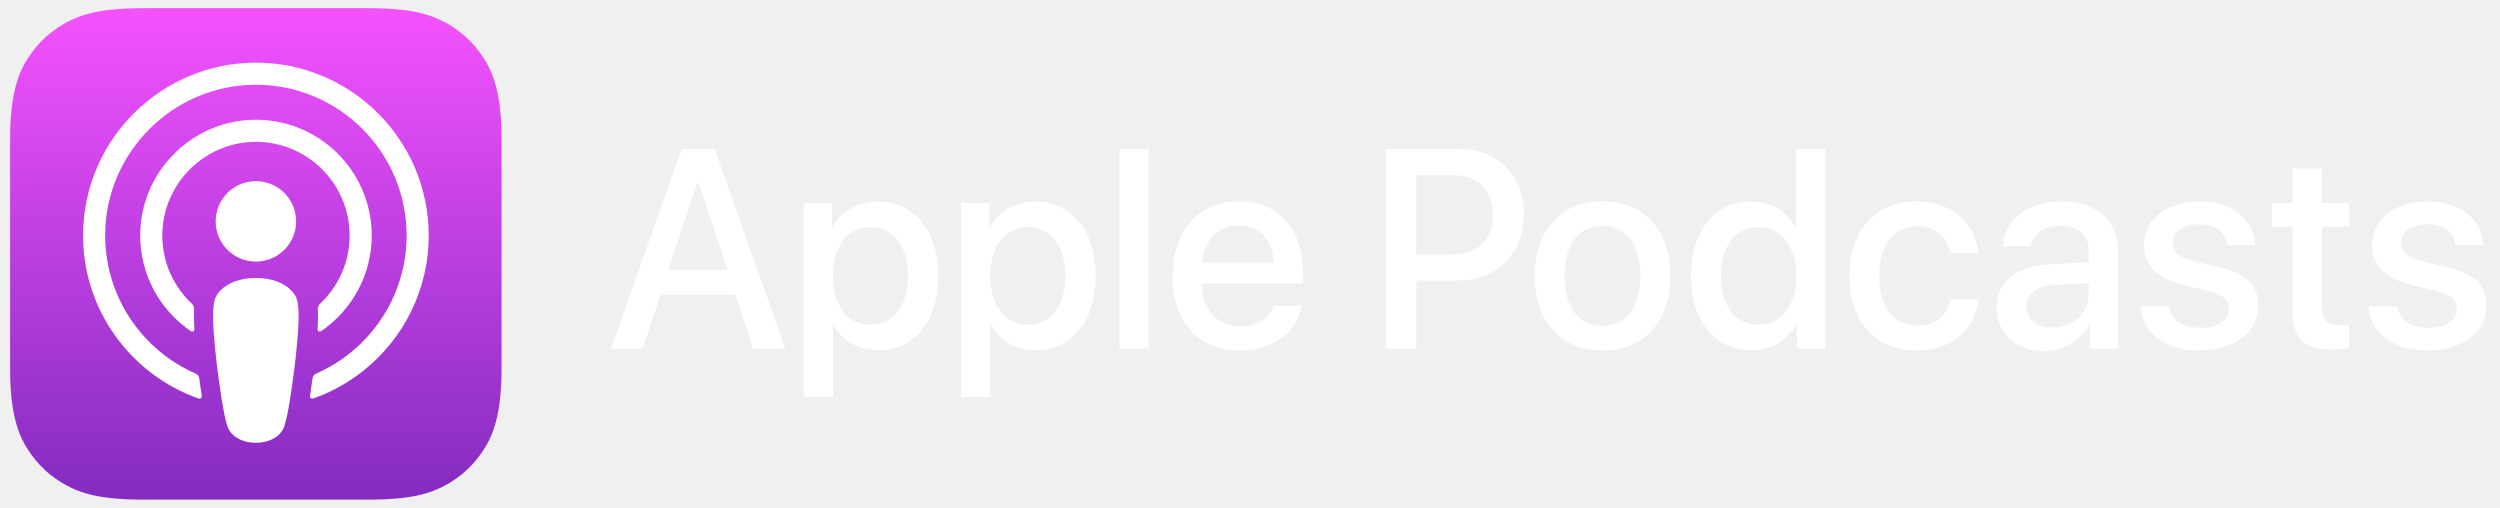
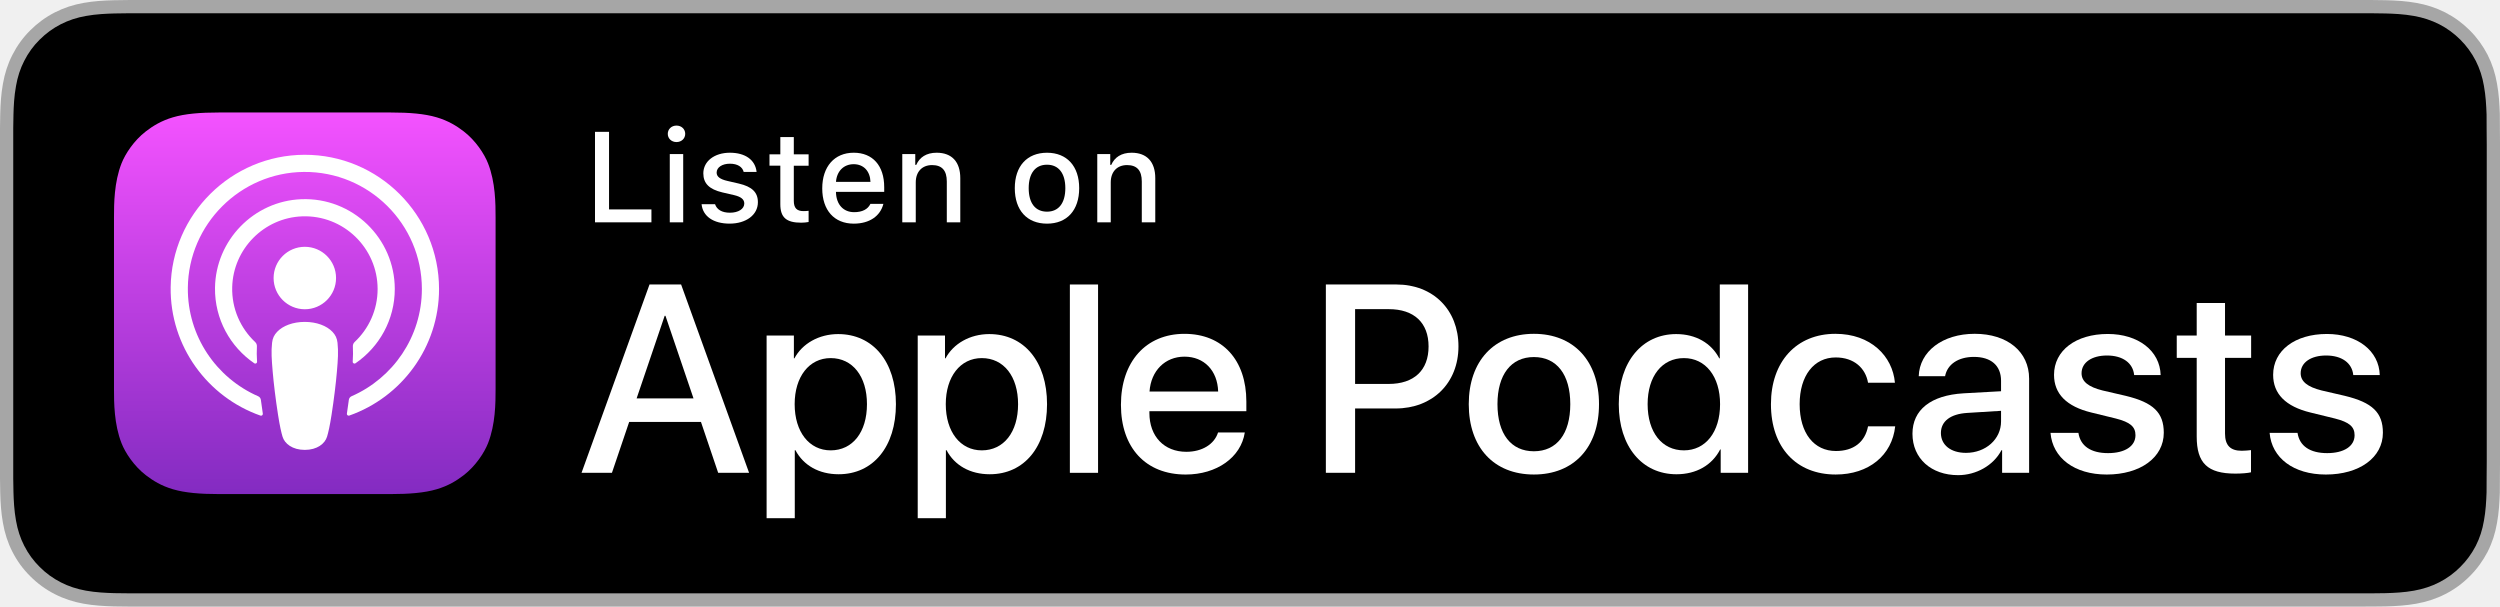
- <svg xmlns="http://www.w3.org/2000/svg" width="128" height="26" viewBox="0 0 128 26">
-   <defs>
-     <linearGradient id="apple-a" x1="50%" x2="50%" y1="0%" y2="100%">
-       <stop offset="0%" stop-color="#F452FF" />
-       <stop offset="100%" stop-color="#832BC1" />
-     </linearGradient>
-   </defs>
-   <g fill="none" fill-rule="evenodd">
-     <path fill="url(#apple-a)" d="M25.182,22.228 C24.938,22.849 24.373,23.724 23.573,24.34 C23.111,24.696 22.559,25.037 21.801,25.261 C20.993,25.5 19.998,25.581 18.76,25.581 L7.437,25.581 C6.198,25.581 5.203,25.5 4.395,25.261 C3.638,25.037 3.086,24.696 2.624,24.34 C1.823,23.724 1.259,22.849 1.014,22.228 C0.522,20.976 0.517,19.556 0.517,18.662 L0.517,18.662 L0.517,7.338 L0.517,7.338 C0.517,6.444 0.522,5.023 1.014,3.772 C1.259,3.15 1.823,2.275 2.624,1.659 C3.086,1.303 3.638,0.963 4.395,0.739 C5.203,0.499 6.198,0.418 7.437,0.418 L7.437,0.418 L18.76,0.418 L18.76,0.418 C19.998,0.418 20.993,0.499 21.801,0.739 C22.559,0.963 23.111,1.303 23.573,1.659 C24.373,2.276 24.938,3.15 25.182,3.772 C25.675,5.023 25.68,6.444 25.68,7.338 L25.68,18.662 C25.68,19.556 25.675,20.976 25.182,22.228 Z" />
-     <path d="M25.182,22.228 C24.938,22.849 24.373,23.724 23.573,24.34 C23.111,24.696 22.559,25.037 21.801,25.261 C20.993,25.5 19.998,25.581 18.76,25.581 L7.437,25.581 C6.198,25.581 5.203,25.5 4.395,25.261 C3.638,25.037 3.086,24.696 2.624,24.34 C1.823,23.724 1.259,22.849 1.014,22.228 C0.522,20.976 0.517,19.556 0.517,18.662 L0.517,18.662 L0.517,7.338 L0.517,7.338 C0.517,6.444 0.522,5.023 1.014,3.772 C1.259,3.15 1.823,2.275 2.624,1.659 C3.086,1.303 3.638,0.963 4.395,0.739 C5.203,0.499 6.198,0.418 7.437,0.418 L7.437,0.418 L18.76,0.418 L18.76,0.418 C19.998,0.418 20.993,0.499 21.801,0.739 C22.559,0.963 23.111,1.303 23.573,1.659 C24.373,2.276 24.938,3.15 25.182,3.772 C25.675,5.023 25.68,6.444 25.68,7.338 L25.68,18.662 C25.68,19.556 25.675,20.976 25.182,22.228 Z" />
-     <path fill="#FFF" fill-rule="nonzero" d="M10.923,11.882 C10.546,11.483 9.882,11.228 9.1,11.228 C8.316,11.228 7.653,11.483 7.276,11.882 C7.079,12.089 6.974,12.303 6.942,12.606 C6.878,13.194 6.914,13.7 6.983,14.509 C7.048,15.281 7.173,16.309 7.335,17.357 C7.451,18.102 7.545,18.504 7.631,18.792 C7.77,19.259 8.288,19.668 9.1,19.668 C9.911,19.668 10.429,19.259 10.568,18.792 C10.654,18.504 10.748,18.102 10.863,17.357 C11.026,16.309 11.151,15.281 11.216,14.509 C11.285,13.7 11.321,13.194 11.257,12.606 C11.224,12.303 11.12,12.089 10.923,11.882 Z M7.042,8.334 C7.042,9.472 7.964,10.393 9.101,10.393 C10.239,10.393 11.161,9.472 11.161,8.334 C11.161,7.197 10.239,6.275 9.101,6.275 C7.964,6.275 7.042,7.197 7.042,8.334 Z M9.076,0.207 C4.26,0.221 0.313,4.128 0.254,8.944 C0.205,12.845 2.696,16.183 6.173,17.406 C6.257,17.436 6.343,17.366 6.33,17.277 C6.284,16.974 6.241,16.67 6.202,16.37 C6.188,16.265 6.12,16.173 6.023,16.131 C3.274,14.93 1.355,12.173 1.385,8.98 C1.426,4.79 4.848,1.374 9.038,1.34 C13.322,1.305 16.818,4.78 16.818,9.056 C16.818,12.217 14.907,14.94 12.18,16.131 C12.082,16.174 12.015,16.265 12.001,16.371 C11.962,16.67 11.919,16.974 11.873,17.277 C11.86,17.366 11.946,17.436 12.03,17.406 C15.474,16.195 17.95,12.909 17.95,9.056 C17.95,4.168 13.967,0.193 9.076,0.207 Z M8.916,4.267 C11.646,4.161 13.901,6.351 13.901,9.059 C13.901,10.435 13.318,11.678 12.386,12.554 C12.306,12.628 12.264,12.733 12.27,12.842 C12.289,13.171 12.282,13.491 12.26,13.852 C12.254,13.949 12.362,14.01 12.442,13.956 C14.005,12.887 15.033,11.091 15.033,9.059 C15.033,5.712 12.246,3.005 8.871,3.135 C5.735,3.257 3.218,5.843 3.178,8.981 C3.152,11.046 4.186,12.874 5.77,13.956 C5.849,14.01 5.957,13.949 5.951,13.853 C5.929,13.491 5.923,13.171 5.941,12.842 C5.947,12.733 5.905,12.628 5.826,12.554 C4.864,11.651 4.274,10.358 4.312,8.93 C4.378,6.417 6.404,4.364 8.916,4.267 Z" transform="translate(4 3)" />
-     <g fill="#FFF" fill-rule="nonzero" transform="translate(31 7)">
-       <path d="M6.647 8.089L2.821 8.089 1.902 10.853.281 10.853 3.905.626 5.589.626 9.213 10.853 7.565 10.853 6.647 8.089zM3.217 6.813L6.25 6.813 4.755 2.327 4.713 2.327 3.217 6.813zM17.04 7.125C17.04 9.442 15.823 10.931 13.986 10.931 12.943 10.931 12.115 10.456 11.683 9.627L11.648 9.627 11.648 13.32 10.146 13.32 10.146 3.397 11.6 3.397 11.6 4.637 11.628 4.637C12.046 3.837 12.936 3.319 13.958 3.319 15.816 3.319 17.04 4.815 17.04 7.125zM15.496 7.125C15.496 5.616 14.73 4.623 13.562 4.623 12.414 4.623 11.642 5.637 11.642 7.125 11.642 8.628 12.414 9.634 13.562 9.634 14.73 9.634 15.496 8.649 15.496 7.125zM25.095 7.125C25.095 9.442 23.878 10.931 22.041 10.931 20.998 10.931 20.17 10.456 19.738 9.627L19.703 9.627 19.703 13.32 18.201 13.32 18.201 3.397 19.655 3.397 19.655 4.637 19.683 4.637C20.1 3.837 20.991 3.319 22.013 3.319 23.871 3.319 25.095 4.815 25.095 7.125zM23.551 7.125C23.551 5.616 22.785 4.623 21.617 4.623 20.469 4.623 19.697 5.637 19.697 7.125 19.697 8.628 20.469 9.634 21.617 9.634 22.785 9.634 23.551 8.649 23.551 7.125z" />
-       <polygon points="26.311 .626 27.814 .626 27.814 10.853 26.311 10.853" />
-       <path d="M35.636 8.663C35.434 10.017 34.14 10.946 32.484 10.946 30.355 10.946 29.034 9.492 29.034 7.161 29.034 4.822 30.363 3.305 32.421 3.305 34.446 3.305 35.719 4.722 35.719 6.983L35.719 7.507 30.55 7.507 30.55 7.6C30.55 8.875 31.337 9.712 32.519 9.712 33.353 9.712 34.008 9.308 34.209 8.663L35.636 8.663 35.636 8.663zM30.557 6.438L34.216 6.438C34.182 5.297 33.465 4.545 32.421 4.545 31.385 4.545 30.634 5.311 30.557 6.438zM43.72.626C45.668.626 47.025 1.994 47.025 3.986 47.025 5.984 45.64 7.359 43.672 7.359L41.515 7.359 41.515 10.853 39.957 10.853 39.957.626 43.72.626zM41.515 6.027L43.303 6.027C44.659 6.027 45.431 5.282 45.431 3.993 45.431 2.703 44.659 1.965 43.31 1.965L41.515 1.965 41.515 6.027 41.515 6.027zM47.573 7.125C47.573 4.78 48.93 3.305 51.044 3.305 53.166 3.305 54.516 4.779 54.516 7.125 54.516 9.478 53.173 10.946 51.044 10.946 48.916 10.946 47.573 9.478 47.573 7.125zM52.986 7.125C52.986 5.516 52.262 4.566 51.044 4.566 49.827 4.566 49.103 5.523 49.103 7.125 49.103 8.741 49.827 9.684 51.044 9.684 52.262 9.684 52.986 8.741 52.986 7.125zM55.571 7.125C55.571 4.822 56.816 3.319 58.631 3.319 59.682 3.319 60.51 3.815 60.927 4.637L60.955 4.637 60.955.626 62.465.626 62.465 10.853 61.003 10.853 61.003 9.585 60.976 9.585C60.545 10.435 59.71 10.931 58.645 10.931 56.816 10.931 55.571 9.429 55.571 7.125zM57.108 7.125C57.108 8.656 57.873 9.634 59.042 9.634 60.197 9.634 60.969 8.641 60.969 7.125 60.969 5.622 60.197 4.623 59.042 4.623 57.873 4.624 57.108 5.609 57.108 7.125zM68.857 5.963C68.725 5.176 68.12 4.588 67.132 4.588 65.977 4.588 65.212 5.573 65.212 7.126 65.212 8.713 65.984 9.669 67.146 9.669 68.078 9.669 68.69 9.195 68.857 8.33L70.304 8.33C70.137 9.896 68.906 10.946 67.132 10.946 65.045 10.946 63.682 9.492 63.682 7.126 63.682 4.808 65.045 3.305 67.118 3.305 68.996 3.305 70.165 4.51 70.29 5.963L68.857 5.963 68.857 5.963zM71.224 8.734C71.224 7.43 72.205 6.643 73.944 6.537L75.947 6.423 75.947 5.856C75.947 5.027 75.412 4.559 74.501 4.559 73.666 4.559 73.082 4.964 72.963 5.609L71.558 5.609C71.6 4.262 72.831 3.305 74.542 3.305 76.288 3.305 77.443 4.276 77.443 5.743L77.443 10.853 76.003 10.853 76.003 9.627 75.969 9.627C75.544 10.456 74.619 10.981 73.659 10.981 72.226 10.981 71.224 10.074 71.224 8.734zM75.947 8.061L75.947 7.487 74.146 7.6C73.248 7.657 72.741 8.054 72.741 8.691 72.741 9.344 73.27 9.769 74.076 9.769 75.127 9.769 75.947 9.031 75.947 8.061zM81.636 3.313C83.258 3.313 84.419 4.226 84.454 5.544L83.042 5.544C82.979 4.886 82.43 4.482 81.595 4.482 80.781 4.482 80.238 4.864 80.238 5.446 80.238 5.892 80.6 6.189 81.359 6.381L82.59 6.672C84.065 7.033 84.621 7.586 84.621 8.678 84.621 10.024 83.369 10.946 81.581 10.946 79.856 10.946 78.694 10.045 78.583 8.684L80.071 8.684C80.176 9.4 80.739 9.783 81.651 9.783 82.548 9.783 83.112 9.407 83.112 8.812 83.112 8.351 82.833 8.103 82.068 7.905L80.76 7.579C79.438 7.252 78.77 6.565 78.77 5.531 78.77 4.213 79.932 3.313 81.636 3.313zM87.885 1.632L87.885 3.397 89.277 3.397 89.277 4.609 87.885 4.609 87.885 8.719C87.885 9.358 88.164 9.656 88.776 9.656 88.929 9.656 89.173 9.634 89.27 9.62L89.27 10.825C89.103 10.868 88.769 10.896 88.435 10.896 86.954 10.896 86.376 10.329 86.376 8.883L86.376 4.609 85.312 4.609 85.312 3.397 86.376 3.397 86.376 1.632 87.885 1.632zM93.316 3.313C94.938 3.313 96.099 4.226 96.134 5.544L94.721 5.544C94.659 4.886 94.11 4.482 93.274 4.482 92.461 4.482 91.918 4.864 91.918 5.446 91.918 5.892 92.28 6.189 93.038 6.381L94.27 6.672C95.744 7.033 96.301 7.586 96.301 8.678 96.301 10.024 95.049 10.946 93.261 10.946 91.535 10.946 90.374 10.045 90.263 8.684L91.751 8.684C91.856 9.4 92.419 9.783 93.33 9.783 94.228 9.783 94.792 9.407 94.792 8.812 94.792 8.351 94.513 8.103 93.748 7.905L92.44 7.579C91.118 7.252 90.45 6.565 90.45 5.531 90.45 4.213 91.612 3.313 93.316 3.313z" />
+ <svg xmlns="http://www.w3.org/2000/svg" version="1.1" x="0px" y="0px" width="164.857px" height="40px" viewBox="0 0 164.857 40" enable-background="new 0 0 164.857 40" xml:space="preserve">
+   <g id="US">
+     <path fill="#A6A6A6" d="M155.327,0H9.535C9.168,0,8.806,0,8.44,0.002C8.134,0.004,7.83,0.01,7.521,0.015   C6.856,0.031,6.182,0.072,5.517,0.191c-0.669,0.117-1.292,0.317-1.901,0.627C3.018,1.125,2.471,1.523,1.998,1.997   C1.519,2.471,1.123,3.019,0.819,3.618c-0.311,0.608-0.508,1.233-0.625,1.903c-0.121,0.662-0.162,1.332-0.179,2.002   C0.006,7.83,0.005,8.138,0,8.444c0,0.362,0,0.726,0,1.092v20.929c0,0.369,0,0.731,0,1.094   c0.005,0.31,0.006,0.611,0.015,0.922c0.017,0.67,0.059,1.34,0.179,2.002c0.117,0.67,0.314,1.298,0.625,1.904   c0.303,0.596,0.7,1.145,1.178,1.614c0.473,0.477,1.02,0.875,1.619,1.179c0.609,0.312,1.231,0.51,1.901,0.631   c0.664,0.119,1.338,0.158,2.004,0.177c0.309,0.007,0.613,0.011,0.919,0.011C8.806,40,9.168,40,9.535,40h145.793   c0.359,0,0.725,0,1.084-0.002c0.305,0,0.617-0.004,0.922-0.011c0.67-0.018,1.342-0.058,2-0.177   c0.67-0.121,1.293-0.318,1.908-0.631c0.598-0.304,1.145-0.701,1.617-1.179c0.476-0.47,0.873-1.019,1.182-1.614   c0.307-0.606,0.506-1.234,0.619-1.904c0.123-0.662,0.162-1.332,0.186-2.002c0.004-0.311,0.004-0.611,0.004-0.922   c0.008-0.363,0.008-0.725,0.008-1.094V9.536c0-0.366,0-0.73-0.008-1.092c0-0.307,0-0.614-0.004-0.921   c-0.024-0.67-0.062-1.34-0.186-2.002c-0.113-0.67-0.312-1.295-0.619-1.903   c-0.309-0.599-0.705-1.147-1.182-1.621c-0.473-0.474-1.02-0.872-1.617-1.179   c-0.615-0.31-1.238-0.51-1.908-0.627c-0.658-0.119-1.33-0.16-2-0.177c-0.305-0.005-0.617-0.011-0.922-0.013   C156.052,0,155.687,0,155.327,0L155.327,0z" />
+     <path d="M8.445,39.125c-0.305,0-0.602-0.004-0.904-0.011c-0.559-0.016-1.222-0.047-1.869-0.163   c-0.61-0.11-1.153-0.29-1.657-0.548c-0.521-0.265-0.99-0.606-1.397-1.017   c-0.414-0.406-0.754-0.873-1.02-1.397c-0.259-0.505-0.436-1.047-0.543-1.657c-0.122-0.673-0.153-1.355-0.167-1.875   c-0.006-0.211-0.015-0.913-0.015-0.913V8.444c0,0,0.009-0.691,0.015-0.894c0.013-0.524,0.044-1.206,0.166-1.872   C1.16,5.064,1.337,4.522,1.597,4.016C1.862,3.491,2.203,3.022,2.612,2.618c0.414-0.414,0.884-0.757,1.402-1.022   c0.514-0.261,1.055-0.439,1.653-0.544c0.673-0.121,1.356-0.151,1.875-0.164L8.445,0.875h147.961l0.913,0.013   c0.513,0.013,1.195,0.043,1.858,0.163c0.603,0.105,1.147,0.285,1.671,0.548c0.513,0.263,0.982,0.606,1.392,1.016   c0.409,0.406,0.752,0.878,1.023,1.404c0.258,0.511,0.434,1.053,0.535,1.649c0.116,0.631,0.152,1.279,0.174,1.887   c0.003,0.283,0.003,0.587,0.003,0.89c0.008,0.375,0.008,0.732,0.008,1.092v20.929c0,0.363,0,0.718-0.008,1.075   c0,0.325,0,0.623-0.004,0.93c-0.021,0.589-0.057,1.236-0.171,1.853c-0.103,0.613-0.279,1.155-0.54,1.67   c-0.27,0.519-0.612,0.989-1.016,1.386c-0.413,0.418-0.882,0.759-1.399,1.022   c-0.519,0.264-1.048,0.438-1.668,0.55c-0.641,0.116-1.304,0.147-1.869,0.163   c-0.293,0.007-0.6,0.011-0.897,0.011l-1.084,0.002L8.445,39.125z" />
+     <g id="XMLID_632_">
+       <linearGradient id="XMLID_2_" gradientUnits="userSpaceOnUse" x1="20.098" y1="7.418" x2="20.098" y2="32.581">
+         <stop offset="0" style="stop-color:#F452FF" />
+         <stop offset="1" style="stop-color:#832BC1" />
+       </linearGradient>
+       <path id="XMLID_662_" fill-rule="evenodd" clip-rule="evenodd" fill="url(#XMLID_2_)" d="M32.182,29.228    c-0.245,0.621-0.809,1.496-1.609,2.112c-0.462,0.356-1.014,0.696-1.772,0.921    c-0.808,0.239-1.803,0.32-3.041,0.32H14.437c-1.238,0-2.233-0.081-3.041-0.32    c-0.758-0.225-1.309-0.565-1.772-0.921c-0.8-0.616-1.365-1.491-1.609-2.112    c-0.493-1.252-0.498-2.672-0.498-3.567l0,0V14.338l0,0c0-0.894,0.005-2.315,0.498-3.567    c0.245-0.621,0.809-1.496,1.609-2.112c0.462-0.356,1.014-0.696,1.772-0.921c0.808-0.239,1.803-0.32,3.041-0.32    l0,0H25.76l0,0c1.238,0,2.233,0.081,3.041,0.32c0.758,0.225,1.309,0.565,1.772,0.921    c0.8,0.616,1.365,1.491,1.609,2.112c0.493,1.252,0.498,2.672,0.498,3.567v11.323    C32.68,26.556,32.675,27.976,32.182,29.228z" />
+       <path id="XMLID_660_" fill-rule="evenodd" clip-rule="evenodd" fill="none" d="M32.182,29.228    c-0.245,0.621-0.809,1.496-1.609,2.112c-0.462,0.356-1.014,0.696-1.772,0.921    c-0.808,0.239-1.803,0.32-3.041,0.32H14.437c-1.238,0-2.233-0.081-3.041-0.32    c-0.758-0.225-1.309-0.565-1.772-0.921c-0.8-0.616-1.365-1.491-1.609-2.112    c-0.493-1.252-0.498-2.672-0.498-3.567l0,0V14.338l0,0c0-0.894,0.005-2.315,0.498-3.567    c0.245-0.621,0.809-1.496,1.609-2.112c0.462-0.356,1.014-0.696,1.772-0.921c0.808-0.239,1.803-0.32,3.041-0.32    l0,0H25.76l0,0c1.238,0,2.233,0.081,3.041,0.32c0.758,0.225,1.309,0.565,1.772,0.921    c0.8,0.616,1.365,1.491,1.609,2.112c0.493,1.252,0.498,2.672,0.498,3.567v11.323    C32.68,26.556,32.675,27.976,32.182,29.228z" />
+       <g id="XMLID_648_">
+         <g>
+           <path fill="#FFFFFF" d="M21.923,21.881c-0.378-0.398-1.041-0.654-1.824-0.654c-0.783,0-1.446,0.255-1.824,0.654      c-0.197,0.208-0.301,0.421-0.334,0.725c-0.064,0.588-0.028,1.094,0.041,1.903c0.066,0.771,0.19,1.8,0.353,2.847      c0.116,0.745,0.21,1.148,0.295,1.436c0.139,0.467,0.657,0.875,1.469,0.875c0.811,0,1.33-0.408,1.469-0.875      c0.086-0.288,0.18-0.69,0.295-1.436c0.163-1.047,0.287-2.076,0.353-2.847      c0.069-0.809,0.105-1.316,0.041-1.903C22.224,22.303,22.12,22.089,21.923,21.881z M18.042,18.334      c0,1.137,0.922,2.059,2.059,2.059c1.137,0,2.059-0.922,2.059-2.059c0-1.137-0.922-2.059-2.059-2.059      C18.964,16.275,18.042,17.197,18.042,18.334z M20.076,10.207c-4.816,0.014-8.763,3.921-8.822,8.737      c-0.048,3.901,2.442,7.239,5.92,8.462c0.084,0.03,0.17-0.04,0.157-0.129      c-0.046-0.303-0.089-0.607-0.128-0.907c-0.014-0.106-0.081-0.197-0.179-0.24      c-2.749-1.201-4.668-3.957-4.637-7.151c0.04-4.19,3.462-7.607,7.653-7.641c4.284-0.035,7.78,3.44,7.78,7.716      c0,3.161-1.911,5.884-4.638,7.075c-0.098,0.043-0.165,0.134-0.179,0.24c-0.04,0.299-0.083,0.604-0.128,0.906      c-0.013,0.088,0.072,0.159,0.157,0.129c3.444-1.212,5.92-4.497,5.92-8.35      C28.95,14.168,24.967,10.193,20.076,10.207z M19.916,14.267c2.73-0.106,4.985,2.085,4.985,4.792      c0,1.377-0.583,2.62-1.516,3.495c-0.079,0.074-0.122,0.18-0.116,0.288c0.019,0.329,0.012,0.649-0.01,1.011      c-0.006,0.096,0.102,0.158,0.182,0.103c1.563-1.068,2.592-2.865,2.592-4.897c0-3.346-2.787-6.054-6.162-5.923      c-3.136,0.122-5.653,2.708-5.693,5.846c-0.026,2.064,1.008,3.893,2.592,4.975      c0.08,0.054,0.187-0.007,0.181-0.103c-0.022-0.362-0.029-0.682-0.01-1.011      c0.006-0.108-0.036-0.214-0.115-0.288c-0.961-0.903-1.552-2.196-1.514-3.624      C15.378,16.417,17.404,14.364,19.916,14.267z" />
+         </g>
+       </g>
+     </g>
+     <g>
+       <path fill="#FFFFFF" d="M46.223,27.822h-4.733l-1.137,3.356H38.348l4.483-12.419h2.083l4.483,12.419h-2.039    L46.223,27.822z M41.98,26.273h3.752l-1.85-5.448h-0.052L41.98,26.273z" />
+       <path fill="#FFFFFF" d="M59.08,26.652c0,2.813-1.506,4.621-3.778,4.621c-1.29,0-2.314-0.577-2.849-1.584h-0.043v4.484    h-1.858V22.125h1.799v1.506h0.034c0.517-0.972,1.618-1.601,2.883-1.601    C57.566,22.03,59.08,23.847,59.08,26.652z M57.17,26.652c0-1.833-0.947-3.038-2.393-3.038    c-1.42,0-2.375,1.23-2.375,3.038c0,1.824,0.955,3.046,2.375,3.046C56.223,29.698,57.17,28.502,57.17,26.652z" />
+       <path fill="#FFFFFF" d="M69.045,26.652c0,2.813-1.506,4.621-3.778,4.621c-1.29,0-2.314-0.577-2.849-1.584h-0.043v4.484    h-1.858V22.125h1.799v1.506h0.034c0.517-0.972,1.618-1.601,2.883-1.601    C67.531,22.03,69.045,23.847,69.045,26.652z M67.135,26.652c0-1.833-0.947-3.038-2.393-3.038    c-1.42,0-2.375,1.23-2.375,3.038c0,1.824,0.955,3.046,2.375,3.046C66.188,29.698,67.135,28.502,67.135,26.652z" />
+       <path fill="#FFFFFF" d="M70.55,18.76h1.859v12.419h-1.859V18.76z" />
+       <path fill="#FFFFFF" d="M82.085,28.52c-0.25,1.644-1.851,2.772-3.898,2.772c-2.634,0-4.269-1.765-4.269-4.596    c0-2.84,1.644-4.682,4.19-4.682c2.505,0,4.08,1.721,4.08,4.466v0.637h-6.394v0.112    c0,1.549,0.973,2.564,2.436,2.564c1.032,0,1.842-0.49,2.091-1.273H82.085z M75.803,25.817h4.526    c-0.043-1.386-0.93-2.298-2.221-2.298C76.826,23.52,75.898,24.449,75.803,25.817z" />
+       <path fill="#FFFFFF" d="M92.087,18.76c2.409,0,4.088,1.661,4.088,4.08c0,2.427-1.713,4.096-4.148,4.096h-2.668    v4.243H87.431V18.76H92.087z M89.359,25.318h2.212c1.678,0,2.633-0.904,2.633-2.47    c0-1.566-0.955-2.462-2.624-2.462h-2.221V25.318z" />
+       <path fill="#FFFFFF" d="M96.854,26.652c0-2.849,1.678-4.639,4.294-4.639c2.625,0,4.295,1.79,4.295,4.639    c0,2.856-1.661,4.639-4.295,4.639C98.515,31.291,96.854,29.509,96.854,26.652z M103.549,26.652    c0-1.954-0.895-3.107-2.401-3.107s-2.401,1.162-2.401,3.107c0,1.962,0.895,3.106,2.401,3.106    S103.549,28.614,103.549,26.652z" />
+       <path fill="#FFFFFF" d="M106.747,26.652c0-2.797,1.54-4.622,3.786-4.622c1.3,0,2.324,0.603,2.84,1.601h0.035    v-4.871h1.867v12.419h-1.808v-1.54h-0.034c-0.533,1.032-1.566,1.635-2.883,1.635    C108.287,31.273,106.747,29.449,106.747,26.652z M108.649,26.652c0,1.858,0.947,3.046,2.393,3.046    c1.429,0,2.384-1.205,2.384-3.046c0-1.825-0.955-3.038-2.384-3.038C109.596,23.614,108.649,24.811,108.649,26.652z    " />
+       <path fill="#FFFFFF" d="M123.184,25.24c-0.163-0.955-0.912-1.669-2.134-1.669c-1.429,0-2.376,1.196-2.376,3.081    c0,1.928,0.956,3.089,2.393,3.089c1.153,0,1.911-0.576,2.117-1.626h1.79c-0.206,1.901-1.73,3.176-3.924,3.176    c-2.582,0-4.269-1.765-4.269-4.639c0-2.814,1.687-4.639,4.251-4.639c2.323,0,3.769,1.463,3.925,3.227H123.184z" />
+       <path fill="#FFFFFF" d="M126.113,28.605c0-1.583,1.213-2.539,3.364-2.668l2.478-0.138v-0.689    c0-1.007-0.662-1.575-1.789-1.575c-1.033,0-1.756,0.491-1.902,1.274h-1.738c0.052-1.636,1.574-2.797,3.691-2.797    c2.16,0,3.589,1.179,3.589,2.96v6.205h-1.781v-1.489h-0.043c-0.525,1.007-1.67,1.645-2.857,1.645    C127.352,31.334,126.113,30.232,126.113,28.605z M131.955,27.788v-0.697l-2.228,0.138    c-1.11,0.069-1.738,0.551-1.738,1.325c0,0.792,0.654,1.309,1.652,1.309    C130.941,29.862,131.955,28.967,131.955,27.788z" />
+       <path fill="#FFFFFF" d="M138.994,22.023c2.006,0,3.442,1.109,3.485,2.71h-1.747c-0.077-0.8-0.757-1.29-1.79-1.29    c-1.007,0-1.678,0.464-1.678,1.17c0,0.542,0.447,0.903,1.386,1.136l1.523,0.353    c1.824,0.439,2.513,1.109,2.513,2.436c0,1.635-1.549,2.754-3.761,2.754c-2.135,0-3.571-1.094-3.709-2.746h1.841    c0.13,0.869,0.826,1.334,1.954,1.334c1.11,0,1.808-0.456,1.808-1.179c0-0.56-0.345-0.86-1.291-1.102    l-1.618-0.396c-1.636-0.397-2.462-1.231-2.462-2.487C135.448,23.115,136.885,22.023,138.994,22.023z" />
+       <path fill="#FFFFFF" d="M146.724,19.982v2.143h1.722v1.472h-1.722v4.991c0,0.775,0.345,1.137,1.102,1.137    c0.19,0,0.491-0.026,0.611-0.043v1.463c-0.206,0.052-0.619,0.086-1.032,0.086c-1.833,0-2.548-0.689-2.548-2.444    v-5.189h-1.316V22.125h1.316v-2.143H146.724z" />
+       <path fill="#FFFFFF" d="M153.443,22.023c2.006,0,3.442,1.109,3.485,2.71h-1.747c-0.077-0.8-0.757-1.29-1.79-1.29    c-1.007,0-1.678,0.464-1.678,1.17c0,0.542,0.447,0.903,1.386,1.136l1.523,0.353    c1.824,0.439,2.513,1.109,2.513,2.436c0,1.635-1.549,2.754-3.761,2.754c-2.135,0-3.571-1.094-3.709-2.746h1.841    c0.13,0.869,0.826,1.334,1.954,1.334c1.11,0,1.808-0.456,1.808-1.179c0-0.56-0.345-0.86-1.291-1.102    l-1.618-0.396c-1.636-0.397-2.462-1.231-2.462-2.487C149.897,23.115,151.334,22.023,153.443,22.023z" />
+     </g>
+     <g>
+       <path fill="#FFFFFF" d="M42.958,14.661h-3.722V8.694h0.926v5.115h2.795V14.661z" />
+       <path fill="#FFFFFF" d="M44.035,8.827c0-0.31,0.244-0.546,0.575-0.546c0.331,0,0.575,0.235,0.575,0.546    c0,0.306-0.244,0.541-0.575,0.541C44.279,9.368,44.035,9.132,44.035,8.827z M44.167,10.158h0.885v4.503h-0.885    V10.158z" />
+       <path fill="#FFFFFF" d="M48.131,10.071c1.013,0,1.675,0.471,1.761,1.265h-0.852    c-0.083-0.331-0.405-0.541-0.91-0.541c-0.497,0-0.873,0.235-0.873,0.587c0,0.269,0.228,0.439,0.715,0.55    l0.749,0.173c0.856,0.199,1.257,0.567,1.257,1.228c0,0.848-0.79,1.414-1.865,1.414    c-1.071,0-1.77-0.484-1.849-1.282h0.889c0.112,0.347,0.442,0.562,0.98,0.562c0.554,0,0.947-0.248,0.947-0.608    c0-0.269-0.211-0.442-0.662-0.55l-0.786-0.182c-0.856-0.203-1.253-0.587-1.253-1.257    C46.381,10.633,47.113,10.071,48.131,10.071z" />
+       <path fill="#FFFFFF" d="M52.346,9.037v1.142h0.976v0.749H52.346v2.315c0,0.472,0.194,0.678,0.637,0.678    c0.136,0,0.215-0.008,0.339-0.021v0.74c-0.144,0.024-0.31,0.045-0.484,0.045c-0.988,0-1.381-0.348-1.381-1.216    v-2.543h-0.715v-0.749h0.715V9.037H52.346z" />
+       <path fill="#FFFFFF" d="M58.253,13.445c-0.203,0.807-0.922,1.303-1.952,1.303c-1.29,0-2.08-0.885-2.08-2.324    c0-1.439,0.806-2.353,2.076-2.353c1.253,0,2.01,0.856,2.01,2.27v0.31h-3.18v0.05    c0.029,0.79,0.488,1.29,1.199,1.29c0.538,0,0.906-0.194,1.071-0.546H58.253z M55.127,11.994h2.274    c-0.021-0.707-0.451-1.167-1.108-1.167C55.636,10.828,55.177,11.291,55.127,11.994z" />
+       <path fill="#FFFFFF" d="M59.499,10.158h0.856v0.715h0.066c0.219-0.5,0.665-0.802,1.344-0.802    c1.005,0,1.559,0.604,1.559,1.675v2.915h-0.889v-2.692c0-0.724-0.315-1.083-0.972-1.083    c-0.658,0-1.075,0.439-1.075,1.141v2.634h-0.889V10.158z" />
+       <path fill="#FFFFFF" d="M66.918,12.408c0-1.452,0.81-2.336,2.126-2.336c1.31,0,2.121,0.885,2.121,2.336    c0,1.46-0.806,2.34-2.121,2.34C67.724,14.748,66.918,13.867,66.918,12.408z M70.251,12.408    c0-0.976-0.439-1.547-1.208-1.547c-0.773,0-1.208,0.571-1.208,1.547c0,0.984,0.434,1.55,1.208,1.55    C69.813,13.958,70.251,13.388,70.251,12.408z" />
+       <path fill="#FFFFFF" d="M72.357,10.158h0.856v0.715h0.066c0.219-0.5,0.665-0.802,1.344-0.802    c1.005,0,1.559,0.604,1.559,1.675v2.915h-0.889v-2.692c0-0.724-0.315-1.083-0.972-1.083    c-0.658,0-1.075,0.439-1.075,1.141v2.634h-0.889V10.158z" />
    </g>
  </g>
+   <g>
+ </g>
</svg>
